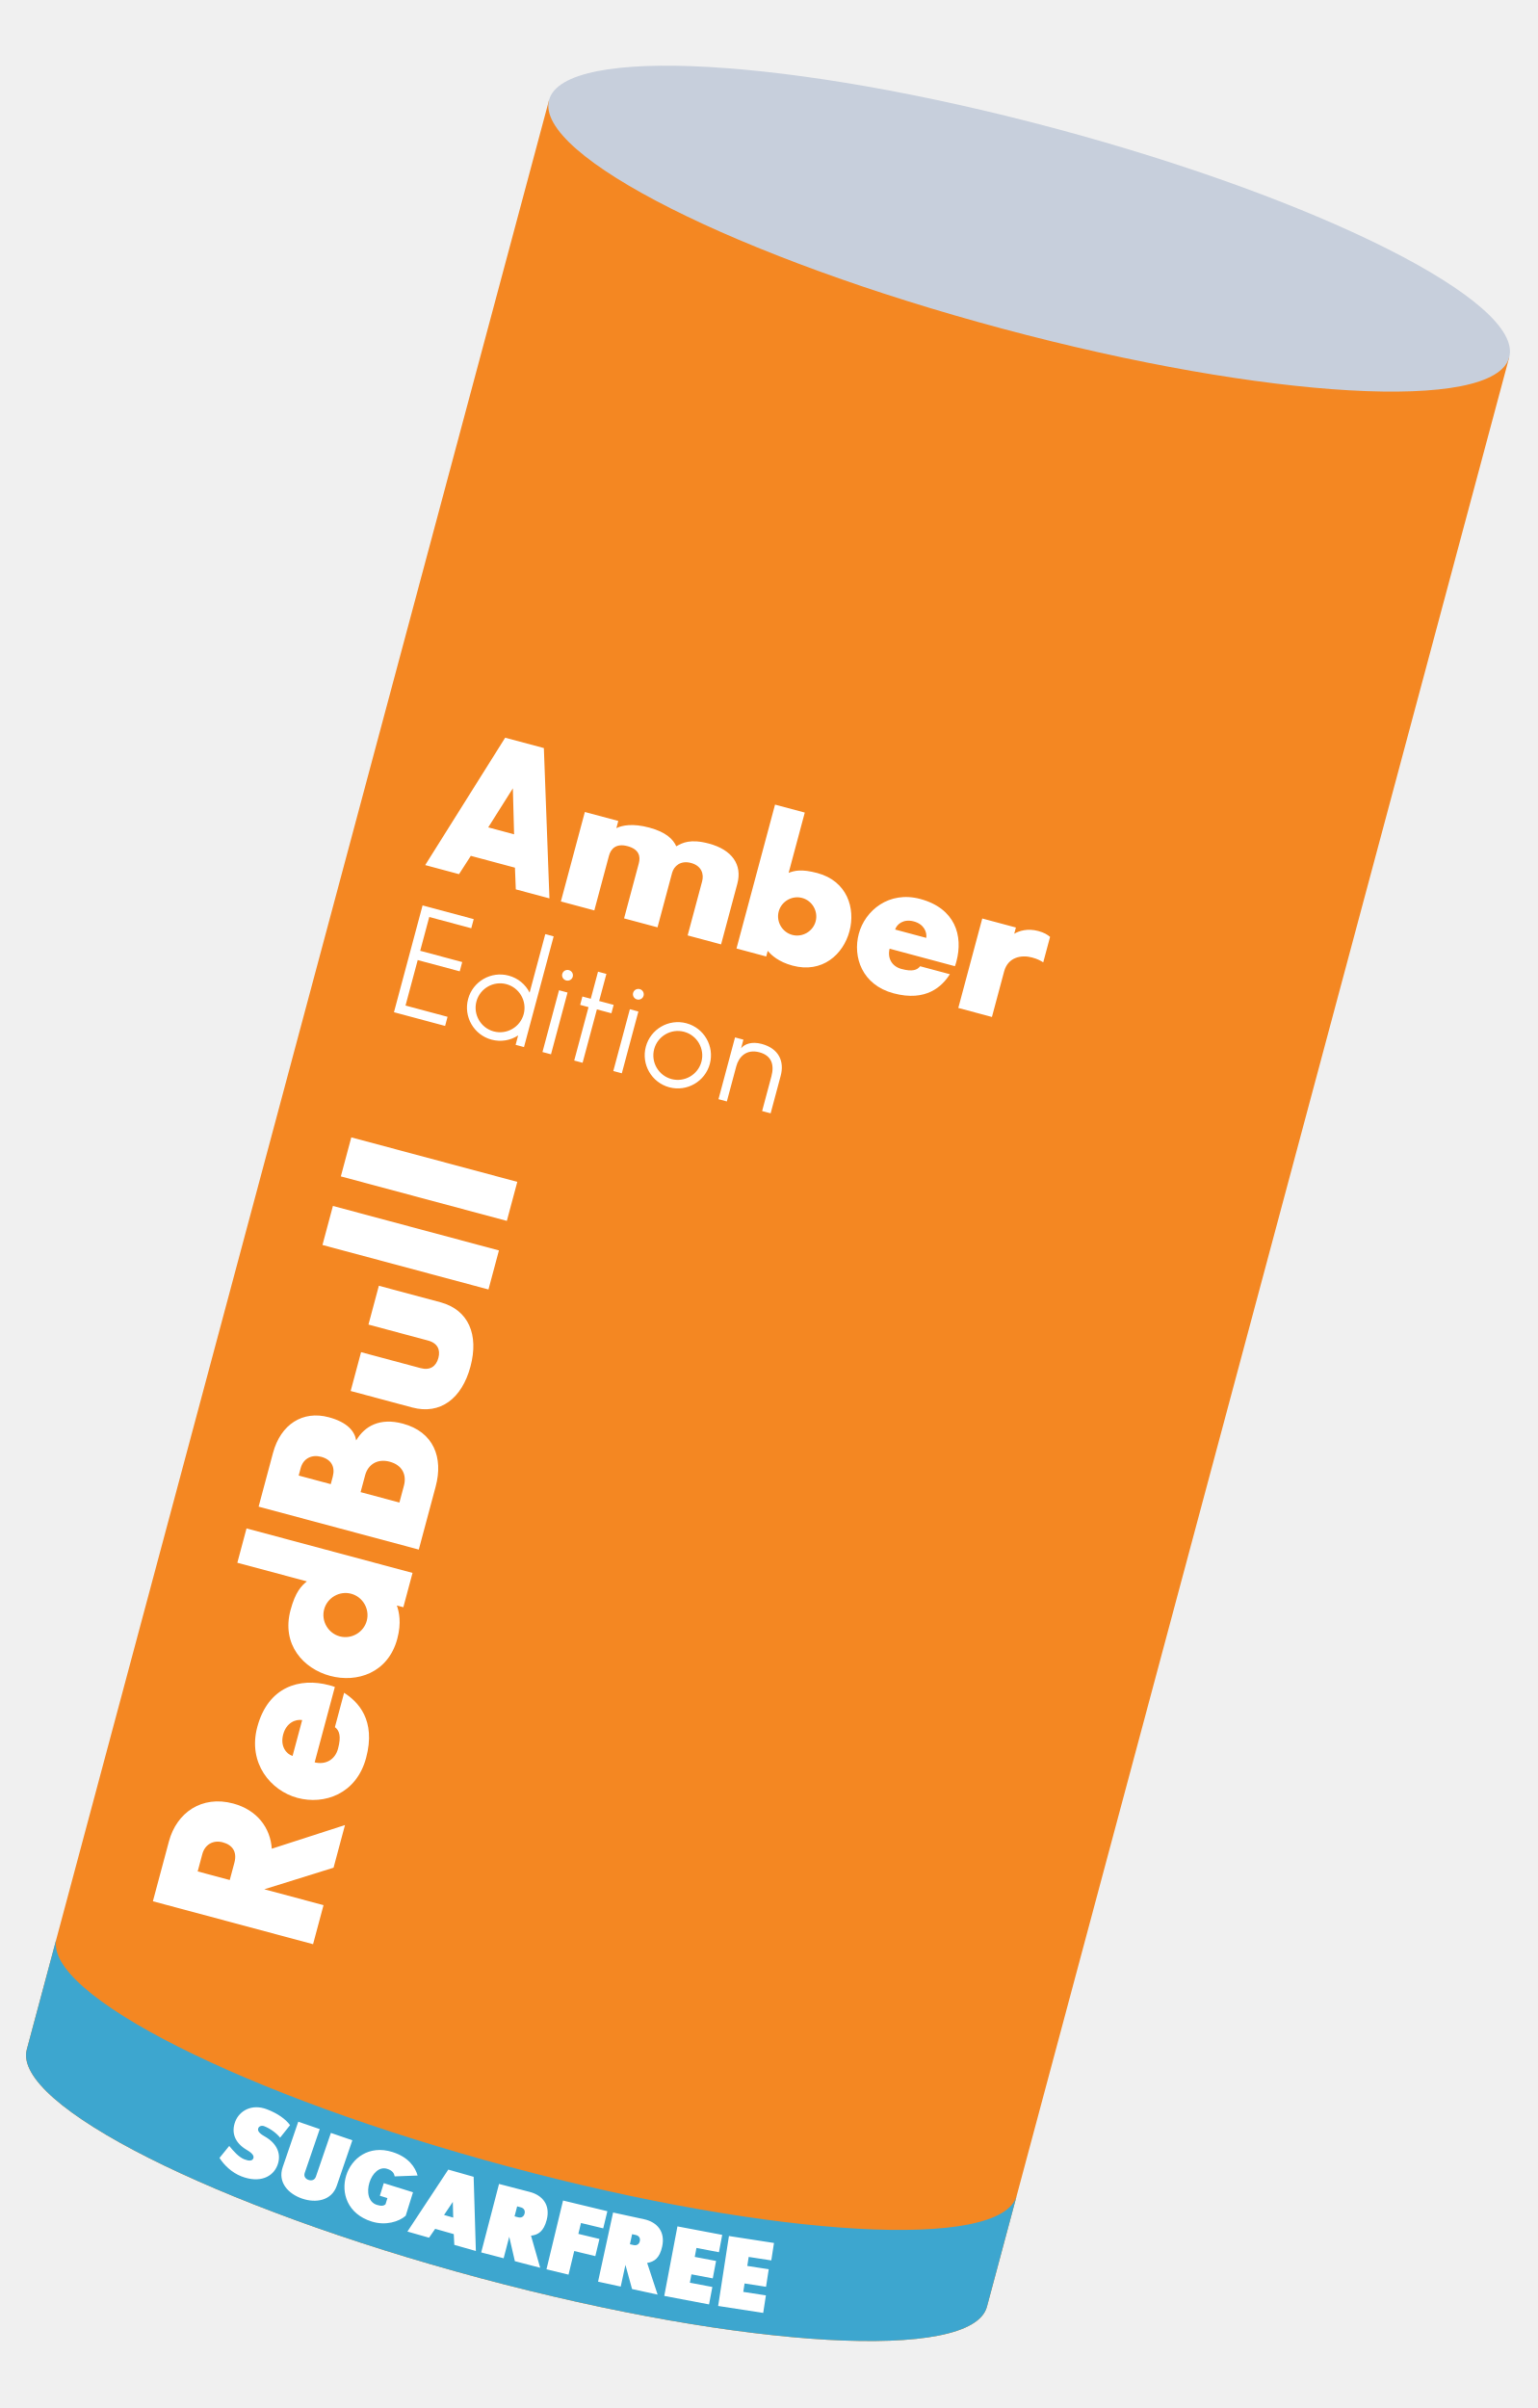
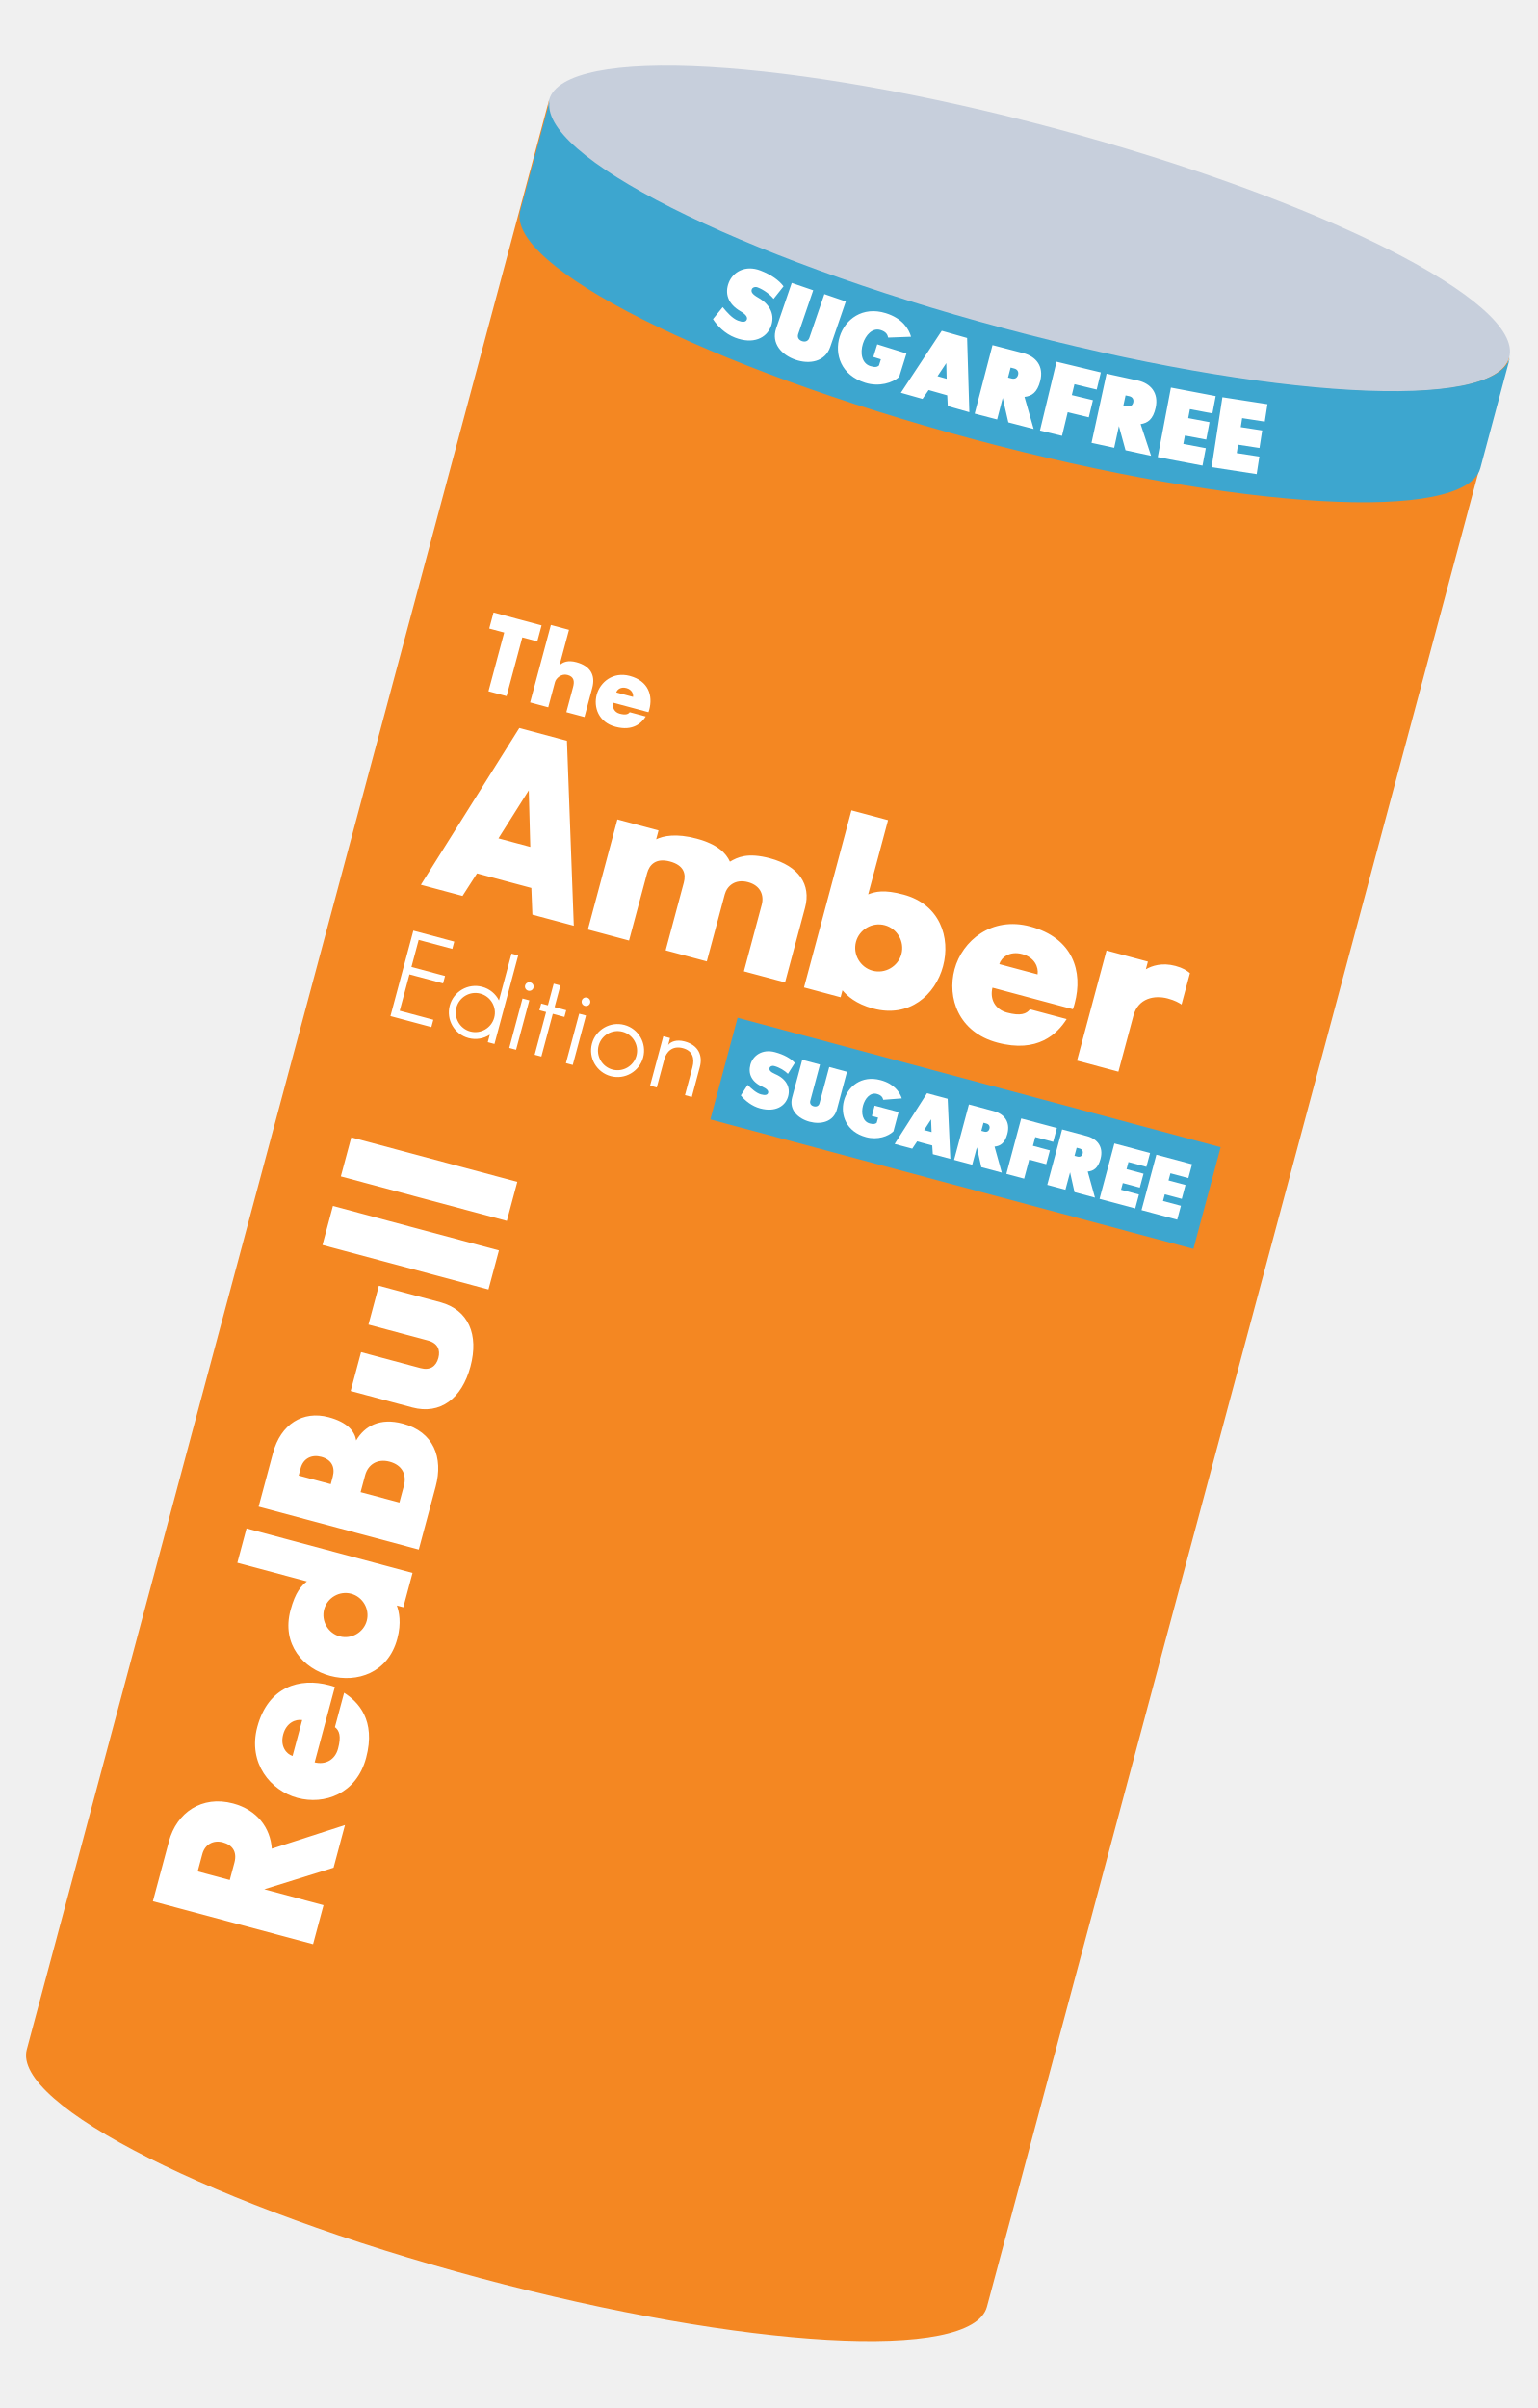
<svg xmlns="http://www.w3.org/2000/svg" width="993" height="1555" viewBox="0 0 993 1555" fill="none">
  <path d="M637.428 1489.62C627.872 1525.28 481.305 1517 310.062 1471.12C138.819 1425.23 7.747 1359.12 17.304 1323.46L354.619 64.578L974.744 230.74L637.428 1489.62Z" fill="#F48722" />
  <ellipse cx="664.682" cy="147.66" rx="321" ry="66.857" transform="rotate(15 664.682 147.66)" fill="#C7CFDC" />
-   <path d="M36.736 1251.02C36.663 1251.24 36.594 1251.47 36.532 1251.7C26.976 1287.37 158.048 1353.48 329.29 1399.36C500.533 1445.24 647.1 1453.53 656.656 1417.86C656.718 1417.63 656.772 1417.4 656.822 1417.17L656.841 1417.17L637.43 1489.62C627.873 1525.28 481.306 1517 310.064 1471.12C138.821 1425.23 7.749 1359.12 17.305 1323.46L36.717 1251.01L36.736 1251.02Z" fill="#3DA6CF" />
-   <path d="M166.848 1374.24C166.202 1375.91 167.183 1377.45 170.833 1379.55C179.4 1384.37 181.802 1391.47 179.173 1398.28C176.29 1405.74 167.783 1410 155.962 1405.43C149.574 1402.97 144.583 1397.95 141.772 1393.5L148.051 1385.77C150.753 1389.08 154.235 1393.03 157.817 1394.42C160.921 1395.62 162.952 1395.51 163.621 1393.78C164.221 1392.23 162.987 1390.45 159.517 1388.42C151.391 1383.7 149.278 1376.92 151.953 1369.99C154.606 1363.13 162.571 1358.31 172.481 1362.14C179.406 1364.82 184.405 1368.39 187.34 1372.34L180.922 1380.43C178.739 1377.73 174.912 1374.68 170.673 1373.04C169.061 1372.41 167.333 1372.98 166.848 1374.24ZM206.507 1374.89L196.834 1403.1C196.066 1405.34 197.185 1407.01 199.243 1407.71C201.302 1408.42 203.27 1407.81 204.038 1405.57L213.711 1377.36L227.575 1382.11L217.508 1411.47C214.186 1421.16 204.012 1422.81 195.113 1419.76C186.092 1416.67 179.255 1409.18 182.576 1399.5L192.643 1370.13L206.507 1374.89ZM250.015 1400.55C244.821 1398.93 240.381 1403.72 238.609 1409.4C236.781 1415.26 237.744 1422.07 243.427 1423.84C246.42 1424.77 247.871 1424.42 248.966 1423.49L250.223 1419.45L245.335 1417.93L247.868 1409.8L266.748 1415.69L262.025 1430.84C257.748 1434.67 249.117 1437.41 240.074 1434.59C224.372 1429.7 220.116 1416.04 223.602 1404.85C227.087 1393.67 238.374 1384.99 253.405 1389.68C264.098 1393.01 268.237 1399.73 269.715 1404.88L254.928 1405.43C254.507 1403.56 253.681 1401.69 250.015 1400.55ZM289.527 1401.05L305.904 1405.7L307.339 1453.61L293.425 1449.66L293.07 1442.71L281.065 1439.3L277.11 1445.03L263.134 1441.06L289.527 1401.05ZM292.455 1421.91L286.799 1430.35L292.709 1432.03L292.455 1421.91ZM353.093 1433.53C351.158 1440.96 347.597 1443.21 342.967 1443.72L348.883 1464.44L332.531 1460.19L328.896 1444.43L325.285 1458.3L310.792 1454.53L322.302 1410.31L342.122 1415.46C350.421 1417.62 355.592 1423.93 353.093 1433.53ZM332.33 1431.23L334.683 1431.85C336.665 1432.36 338.272 1431.52 338.804 1429.48C339.32 1427.5 338.342 1425.92 336.36 1425.41L334.006 1424.79L332.33 1431.23ZM392.271 1427.92L389.603 1438.99L375.23 1435.53L373.536 1442.56L387.162 1445.84L384.493 1456.92L370.867 1453.63L367.194 1468.88L352.946 1465.44L363.651 1421.02L392.271 1427.92ZM427.676 1450.71C426.045 1458.21 422.579 1460.6 417.972 1461.31L424.726 1481.77L408.215 1478.18L403.942 1462.58L400.898 1476.59L386.263 1473.41L395.967 1428.76L415.98 1433.1C424.36 1434.93 429.782 1441.02 427.676 1450.71ZM406.837 1449.26L409.213 1449.78C411.215 1450.21 412.786 1449.31 413.235 1447.24C413.669 1445.24 412.628 1443.71 410.627 1443.27L408.25 1442.76L406.837 1449.26ZM466.456 1443.2L464.334 1454.4L449.809 1451.64L448.712 1457.43L462.483 1460.04L460.349 1471.29L446.579 1468.68L445.554 1474.09L460.079 1476.85L457.945 1488.1L429.02 1482.62L437.531 1437.72L466.456 1443.2ZM499.889 1448.43L498.152 1459.69L483.541 1457.44L482.643 1463.26L496.495 1465.39L494.749 1476.72L480.897 1474.58L480.057 1480.02L494.669 1482.27L492.922 1493.59L463.826 1489.11L470.793 1443.94L499.889 1448.43Z" fill="white" />
-   <path d="M326.271 476.387L351.259 483.083L354.861 580.142L333.138 574.322L332.585 560.311L304.08 552.673L296.471 564.497L274.622 558.642L326.271 476.387ZM331.239 509.077L315.332 534.289L332.033 538.764L331.239 509.077ZM362.251 582.122L377.729 524.36L399.327 530.147L398.082 534.793C401.802 532.964 408.637 531.565 419.31 534.425C430.361 537.386 434.76 542.064 436.798 546.513C440.778 544.215 445.931 541.558 457.861 544.755C472.929 548.792 479.483 558.489 476.219 570.669L465.721 609.847L444.123 604.06L453.477 569.151C454.789 564.254 452.953 559.052 446.298 557.268C439.517 555.452 435.258 559.29 434.081 563.685L424.66 598.845L403.062 593.058L412.584 557.521C413.795 553.001 412.737 548.41 405.328 546.425C397.92 544.44 394.515 548.104 393.304 552.624L383.849 587.91L362.251 582.122ZM527.887 563.787C547.099 568.935 552.639 586.435 548.635 601.378C544.631 616.321 531.084 628.707 511.871 623.559C502.83 621.136 498.205 616.801 495.855 614.018L494.879 617.66L475.667 612.512L500.565 519.59L519.777 524.738L509.347 563.665C513.092 562.246 517.59 561.028 527.887 563.787ZM502.936 588.595C501.187 595.125 505.139 601.971 511.669 603.721C518.199 605.47 525.045 601.517 526.795 594.988C528.544 588.458 524.591 581.612 518.062 579.862C511.532 578.113 504.686 582.065 502.936 588.595ZM574.56 612.632C573.07 618.693 575.944 624.039 582.223 625.721C589.255 627.605 592.397 626.428 594.267 623.968L613.479 629.116C608.588 636.823 598.292 647.119 577.071 641.433C556.728 635.982 550.662 617.937 554.666 602.994C558.67 588.051 574.119 575.099 594.336 580.516C616.938 586.572 622.159 604.256 617.718 620.831C617.449 621.836 617.146 622.966 616.751 623.937L574.56 612.632ZM598.233 605.651C598.798 602.034 596.837 596.798 590.182 595.014C583.526 593.231 579.209 596.785 578.142 600.267L598.233 605.651ZM618.928 650.899L634.405 593.136L656.129 598.957L655.052 602.976C658.237 601.137 663.565 599.335 670.597 601.219C674.489 602.262 676.548 603.621 678.196 605.005L673.788 621.454C672.29 620.515 670.449 619.348 666.557 618.305C659.65 616.455 651.015 618.044 648.525 627.336L640.651 656.72L618.928 650.899Z" fill="white" />
-   <path d="M304.378 599.433L277.235 592.16L271.386 613.99L298.528 621.263L296.924 627.251L269.781 619.979L261.913 649.343L289.056 656.616L287.477 662.508L254.442 653.656L272.922 584.689L305.957 593.541L304.378 599.433ZM352.174 603.233L357.584 604.682L338.431 676.161L333.022 674.711L334.652 668.626C329.746 671.867 323.542 673 317.457 671.369C306.059 668.315 299.27 656.557 302.324 645.159C305.378 633.761 317.136 626.973 328.534 630.027C334.619 631.658 339.426 635.741 342.055 641.001L352.174 603.233ZM307.708 646.705C305.456 655.109 310.476 663.805 318.88 666.056C327.284 668.308 335.979 663.288 338.231 654.884C340.483 646.481 335.462 637.785 327.059 635.533C318.655 633.281 309.959 638.302 307.708 646.705ZM366.558 640.941L355.869 680.833L350.363 679.358L361.052 639.465L366.558 640.941ZM369.907 630.76C369.415 632.596 367.482 633.63 365.646 633.139C363.811 632.647 362.654 630.784 363.146 628.949C363.663 627.017 365.597 625.982 367.432 626.474C369.267 626.966 370.425 628.829 369.907 630.76ZM380.106 650.368L374.697 648.919L376.147 643.51L381.556 644.959L386.24 627.476L391.649 628.925L386.965 646.409L396.334 648.919L394.885 654.328L385.515 651.818L376.276 686.301L370.866 684.852L380.106 650.368ZM412.308 653.199L401.618 693.092L396.113 691.617L406.802 651.724L412.308 653.199ZM415.657 643.019C415.165 644.854 413.231 645.889 411.396 645.397C409.561 644.905 408.403 643.042 408.895 641.207C409.413 639.275 411.346 638.241 413.182 638.732C415.017 639.224 416.174 641.087 415.657 643.019ZM458.46 686.996C455.405 698.394 443.648 705.182 432.25 702.128C420.852 699.074 414.064 687.316 417.118 675.918C420.172 664.52 431.93 657.732 443.327 660.786C454.725 663.84 461.514 675.598 458.46 686.996ZM422.501 677.464C420.249 685.868 425.27 694.563 433.674 696.815C442.077 699.067 450.773 694.046 453.024 685.643C455.276 677.239 450.256 668.544 441.852 666.292C433.449 664.04 424.753 669.061 422.501 677.464ZM464.041 709.818L474.73 669.925L480.139 671.374L478.638 676.977C480.696 674.319 485.362 672.36 491.93 674.12C503.135 677.122 506.681 685.526 504.222 694.702L497.726 718.947L492.22 717.472L498.224 695.062C500.269 687.432 498.208 681.6 490.481 679.529C481.981 677.251 477.137 682.579 475.532 688.568L469.45 711.267L464.041 709.818Z" fill="white" />
+   <path d="M349.789 403.843L347.017 414.188L337.348 411.597L327.184 449.529L315.487 446.395L325.651 408.463L315.982 405.872L318.754 395.527L349.789 403.843ZM342.391 453.604L355.798 403.569L367.495 406.703L361.353 429.624C363.597 427.472 366.845 426.168 372.254 427.617C381.179 430.009 384.748 435.893 382.519 444.21L377.483 463.007L365.785 459.872L370.115 443.712C371.13 439.926 370.755 436.999 366.495 435.858C362.573 434.807 359.107 438.009 358.454 440.443L354.088 456.738L342.391 453.604ZM396.106 453.793C395.304 457.056 396.852 459.935 400.233 460.841C404.019 461.855 405.711 461.222 406.718 459.897L417.063 462.669C414.429 466.819 408.885 472.363 397.458 469.301C386.505 466.366 383.238 456.65 385.394 448.603C387.55 440.557 395.869 433.583 406.755 436.5C418.925 439.761 421.737 449.283 419.345 458.208C419.2 458.749 419.037 459.357 418.825 459.88L396.106 453.793ZM408.853 450.034C409.158 448.086 408.101 445.267 404.518 444.307C400.934 443.346 398.61 445.26 398.035 447.135L408.853 450.034Z" fill="white" />
+   <path d="M335.405 470.118L366.161 478.358L370.594 597.816L343.857 590.652L343.177 573.408L308.094 564.008L298.729 578.56L271.837 571.355L335.405 470.118ZM341.521 510.351L321.942 541.381L342.497 546.889L341.521 510.351ZM379.689 600.253L398.738 529.161L425.32 536.284L423.788 542.002C428.367 539.751 436.779 538.029 449.916 541.549C463.516 545.193 468.93 550.951 471.439 556.426C476.338 553.598 482.68 550.328 497.362 554.262C515.908 559.232 523.974 571.166 519.957 586.157L507.037 634.376L480.454 627.253L491.967 584.289C493.582 578.262 491.322 571.859 483.131 569.664C474.785 567.428 469.544 572.152 468.095 577.561L456.499 620.835L429.917 613.712L441.636 569.975C443.127 564.411 441.825 558.762 432.707 556.318C423.588 553.875 419.399 558.384 417.908 563.948L406.271 607.376L379.689 600.253ZM583.548 577.687C607.194 584.023 614.012 605.561 609.084 623.953C604.156 642.344 587.483 657.588 563.837 651.252C552.709 648.27 547.016 642.935 544.124 639.51L542.923 643.992L519.277 637.656L549.922 523.29L573.567 529.626L560.73 577.536C565.339 575.79 570.875 574.291 583.548 577.687ZM552.84 608.219C550.686 616.256 555.551 624.682 563.588 626.836C571.624 628.989 580.05 624.124 582.204 616.088C584.357 608.051 579.492 599.625 571.456 597.471C563.419 595.318 554.993 600.183 552.84 608.219ZM640.992 637.803C639.158 645.263 642.696 651.842 650.423 653.913C659.078 656.232 662.945 654.783 665.247 651.756L688.893 658.092C682.873 667.577 670.201 680.249 644.082 673.251C619.046 666.542 611.579 644.333 616.507 625.942C621.435 607.55 640.449 591.608 665.331 598.276C693.15 605.73 699.576 627.494 694.11 647.895C693.778 649.131 693.406 650.522 692.92 651.717L640.992 637.803ZM670.128 629.211C670.824 624.76 668.41 618.315 660.219 616.12C652.028 613.926 646.714 618.3 645.4 622.585L670.128 629.211ZM695.599 684.901L714.648 613.809L741.385 620.973L740.059 625.919C743.979 623.656 750.536 621.437 759.191 623.756C763.982 625.04 766.515 626.713 768.544 628.416L763.119 648.662C761.275 647.505 759.01 646.07 754.219 644.786C745.718 642.509 735.09 644.464 732.026 655.901L722.336 692.065L695.599 684.901Z" fill="white" />
+   <path d="M292.127 612.779L270.413 606.96L265.734 624.424L287.448 630.243L286.164 635.034L264.45 629.215L258.156 652.707L279.87 658.525L278.607 663.239L252.179 656.157L266.963 600.984L293.39 608.065L292.127 612.779ZM330.365 615.819L334.692 616.978L319.37 674.161L315.042 673.002L316.347 668.133C312.422 670.726 307.458 671.632 302.59 670.328C293.472 667.884 288.041 658.478 290.485 649.36C292.928 640.242 302.334 634.811 311.452 637.254C316.32 638.559 320.166 641.825 322.269 646.033L330.365 615.819ZM294.791 650.597C292.99 657.32 297.006 664.276 303.729 666.078C310.452 667.879 317.408 663.863 319.21 657.14C321.011 650.417 316.995 643.46 310.272 641.659C303.549 639.858 296.593 643.874 294.791 650.597ZM341.872 645.985L333.32 677.899L328.916 676.719L337.467 644.805L341.872 645.985ZM344.551 637.841C344.157 639.309 342.61 640.137 341.142 639.743C339.674 639.35 338.748 637.86 339.141 636.391C339.556 634.846 341.103 634.018 342.571 634.411C344.039 634.805 344.965 636.295 344.551 637.841ZM352.71 653.527L348.383 652.368L349.542 648.04L353.87 649.2L357.617 635.213L361.945 636.373L358.197 650.359L365.692 652.368L364.533 656.695L357.037 654.687L349.646 682.273L345.318 681.114L352.71 653.527ZM378.471 655.792L369.92 687.706L365.515 686.526L374.066 654.611L378.471 655.792ZM381.15 647.648C380.757 649.116 379.21 649.944 377.742 649.55C376.273 649.157 375.348 647.666 375.741 646.198C376.155 644.653 377.702 643.825 379.17 644.218C380.639 644.612 381.564 646.102 381.15 647.648ZM415.393 682.829C412.949 691.947 403.543 697.378 394.425 694.935C385.307 692.491 379.876 683.085 382.319 673.967C384.763 664.849 394.169 659.418 403.287 661.861C412.405 664.305 417.836 673.711 415.393 682.829ZM386.626 675.204C384.825 681.927 388.841 688.883 395.564 690.685C402.287 692.486 409.243 688.47 411.045 681.747C412.846 675.024 408.83 668.067 402.107 666.266C395.384 664.465 388.427 668.481 386.626 675.204ZM419.857 701.087L428.409 669.172L432.736 670.332L431.535 674.814C433.182 672.688 436.915 671.12 442.169 672.528C451.133 674.93 453.97 681.653 452.002 688.994L446.805 708.39L442.401 707.21L447.204 689.282C448.84 683.178 447.192 678.512 441.01 676.856C434.21 675.034 430.334 679.296 429.051 684.087L424.185 702.246L419.857 701.087Z" fill="white" />
+   <rect width="323" height="67.972" transform="translate(476.379 657.236) rotate(15)" fill="#3DA6CF" />
+   <path d="M497.017 689.68C496.641 691.083 497.566 692.244 500.688 693.618C508.009 696.761 510.559 702.277 509.028 707.99C507.35 714.253 500.862 718.422 490.941 715.764C485.58 714.327 481.123 710.716 478.474 707.375L482.866 700.604C485.33 703.036 488.477 705.92 491.483 706.726C494.089 707.424 495.717 707.162 496.106 705.709C496.455 704.406 495.307 703.078 492.335 701.744C485.378 698.645 483.089 693.36 484.646 687.547C486.19 681.785 492.194 677.218 500.511 679.446C506.324 681.004 510.662 683.455 513.368 686.382L508.895 693.454C506.903 691.47 503.554 689.337 499.996 688.384C498.643 688.022 497.299 688.628 497.017 689.68Z" fill="white" />
+   <path d="M529.601 687.456L523.345 710.805C522.848 712.659 523.846 713.947 525.549 714.403C527.253 714.86 528.811 714.257 529.308 712.403L535.564 689.053L547.038 692.128L540.527 716.43C538.379 724.447 530.243 726.348 522.877 724.375C515.412 722.374 509.467 716.7 511.615 708.683L518.127 684.381L529.601 687.456Z" fill="white" />
+   <path d="M566.331 706.427C562.072 705.286 558.632 709.305 557.383 713.965C556.094 718.775 557.097 724.253 561.757 725.502C564.212 726.159 565.375 725.827 566.232 725.036L567.118 721.729L563.109 720.655L564.895 713.99L580.378 718.139L577.048 730.565C573.709 733.806 566.81 736.307 559.394 734.32C546.516 730.87 542.623 719.945 545.08 710.776C547.537 701.606 556.394 694.205 568.721 697.508C577.489 699.858 581.062 705.165 582.427 709.29L570.47 710.221C570.067 708.717 569.337 707.233 566.331 706.427Z" fill="white" />
+   <path d="M598.726 705.978L612.054 709.549L613.792 748.359L602.468 745.325L602.097 739.694L592.327 737.076L589.19 741.767L577.816 738.719L598.726 705.978ZM601.349 722.845L596.866 729.754L601.677 731.042L601.349 722.845Z" fill="white" />
+   <path d="M650.605 732.23C648.994 738.243 646.094 740.044 642.338 740.434L647.013 757.261L633.785 753.716L630.93 740.921L627.922 752.145L616.197 749.004L625.783 713.228L641.818 717.524C648.532 719.323 652.686 724.464 650.605 732.23ZM633.789 730.249L635.693 730.759C637.297 731.189 638.604 730.519 639.047 728.865C639.477 727.262 638.693 725.978 637.09 725.548L635.186 725.038L633.789 730.249Z" fill="white" />
+   <path d="M682.6 728.452L680.21 737.371L668.636 734.269L667.119 739.931L678.092 742.872L675.702 751.79L664.729 748.85L661.44 761.126L649.965 758.052L659.551 722.276L682.6 728.452Z" fill="white" />
+   <path d="M710.791 748.357C709.18 754.37 706.281 756.171 702.525 756.561L707.199 773.388L693.971 769.843L691.116 757.048L688.109 768.272L676.384 765.131L685.97 729.355L702.004 733.651C708.718 735.45 712.872 740.591 710.791 748.357ZM693.976 746.376L695.88 746.886C697.483 747.316 698.791 746.645 699.234 744.992C699.663 743.389 698.88 742.104 697.276 741.675L695.372 741.165L693.976 746.376Z" fill="white" />
+   <path d="M742.787 744.579L740.397 753.498L728.822 750.396L727.587 755.006L738.561 757.946L736.157 766.915L725.184 763.975L724.029 768.284L735.604 771.386L733.201 780.355L710.152 774.179L719.738 738.403L742.787 744.579Z" fill="white" />
+   <path d="M769.895 751.842L767.505 760.761L755.931 757.66L754.696 762.27L765.669 765.21L763.266 774.179L752.292 771.239L751.138 775.548L762.712 778.649L760.309 787.618L737.26 781.442L746.846 745.666L769.895 751.842Z" fill="white" />
  <path d="M208.951 1230.28L202.196 1255.49L98.745 1227.77L109.111 1189.09C114.08 1170.54 130.317 1159.21 150.601 1164.64C166.104 1168.8 174.641 1180.4 175.543 1193.84L222.81 1178.56L215.434 1206.09L170.7 1220.03L208.951 1230.28ZM148.387 1214.05L151.377 1202.9C153.318 1195.65 149.97 1191.34 143.885 1189.71C137.799 1188.08 132.366 1190.97 130.657 1197.35L127.668 1208.5L148.387 1214.05ZM203.224 1138.06C210.218 1139.78 216.386 1136.46 218.327 1129.22C220.501 1121.1 219.143 1117.48 216.305 1115.32L222.245 1093.15C231.137 1098.8 243.018 1110.68 236.456 1135.16C230.167 1158.64 209.346 1165.63 192.104 1161.01C174.863 1156.39 159.917 1138.57 166.167 1115.24C173.155 1089.16 193.56 1083.14 212.685 1088.26C213.844 1088.57 215.148 1088.92 216.269 1089.38L203.224 1138.06ZM195.169 1110.75C190.996 1110.09 184.954 1112.36 182.897 1120.04C180.839 1127.71 184.94 1132.7 188.958 1133.93L195.169 1110.75ZM153.283 1009.17L159.223 986.997L266.441 1015.73L260.501 1037.89L256.299 1036.77C257.724 1040.72 259.387 1047.85 256.592 1058.28C250.652 1080.45 230.46 1086.84 213.218 1082.22C195.976 1077.6 181.685 1061.97 187.625 1039.8C190.809 1027.92 194.62 1024.12 198.199 1021.2L153.283 1009.17ZM219.433 1056.71C226.967 1058.72 234.866 1054.16 236.885 1046.63C238.904 1039.1 234.343 1031.2 226.809 1029.18C219.275 1027.16 211.375 1031.72 209.356 1039.25C207.338 1046.79 211.898 1054.69 219.433 1056.71ZM212.315 915.198C224.486 918.459 229.117 924.359 230.037 930.196C235.469 920.936 245.35 915.353 260.129 919.313C280.124 924.671 286.394 941.259 281.386 959.95L270.477 1000.66L167.026 972.944L176.305 938.315C181.313 919.625 195.653 910.733 212.315 915.198ZM213.626 958.409L214.907 953.628C216.615 947.253 214.002 942.515 207.482 940.768C201.397 939.138 195.896 941.701 194.188 948.076L192.907 952.858L213.626 958.409ZM257.962 970.289L260.873 959.423C262.737 952.468 259.933 946.126 251.674 943.913C243.705 941.778 237.671 945.752 235.808 952.706L232.896 963.573L257.962 970.289ZM233.2 873.187L271.595 883.475C277.826 885.145 281.694 882.299 283.13 876.938C284.528 871.722 282.746 867.362 276.371 865.654L237.975 855.366L244.691 830.3L284.391 840.938C302.647 845.829 309.362 861.916 303.849 882.49C298.337 903.064 284.439 913.782 266.183 908.891L226.483 898.253L233.2 873.187ZM322.239 807.483L315.484 832.694L208.266 803.965L215.021 778.755L322.239 807.483ZM334.106 763.196L327.351 788.407L220.133 759.678L226.888 734.467L334.106 763.196Z" fill="white" />
+   <path d="M355.449 63.583C355.376 63.81 355.307 64.037 355.245 64.268C345.688 99.934 476.761 166.043 648.003 211.927C819.246 257.811 965.813 266.095 975.369 230.429C975.431 230.199 975.485 229.968 975.535 229.735L975.554 229.74L956.143 302.184C946.586 337.85 800.019 329.567 628.776 283.683C457.534 237.798 326.462 171.688 336.018 136.023L355.43 63.578L355.449 63.583Z" fill="#3DA6CF" />
+   <path d="M485.561 186.802C484.915 188.474 485.896 190.019 489.546 192.115C498.113 196.934 500.515 204.037 497.886 210.843C495.003 218.305 486.496 222.566 474.675 217.999C468.287 215.532 463.295 210.516 460.485 206.068L466.764 198.34C469.466 201.647 472.948 205.6 476.53 206.983C479.634 208.183 481.665 208.076 482.334 206.344C482.934 204.792 481.7 203.012 478.229 200.985C470.103 196.268 467.991 189.482 470.666 182.557C473.318 175.692 481.284 170.879 491.194 174.708C498.119 177.383 503.118 180.961 506.053 184.907L499.635 192.994C497.452 190.298 493.625 187.242 489.386 185.604C487.774 184.981 486.045 185.548 485.561 186.802ZM525.22 187.453L515.547 215.665C514.779 217.905 515.898 219.574 517.956 220.28C520.015 220.985 521.983 220.375 522.751 218.135L532.424 189.923L546.288 194.676L536.22 224.039C532.899 233.725 522.725 235.379 513.826 232.327C504.805 229.234 497.967 221.748 501.289 212.062L511.356 182.7L525.22 187.453ZM568.728 213.118C563.534 211.499 559.094 216.282 557.322 221.964C555.494 227.83 556.457 234.633 562.139 236.404C565.133 237.338 566.584 236.985 567.679 236.053L568.936 232.02L564.048 230.497L566.581 222.37L585.461 228.255L580.738 243.408C576.46 247.237 567.83 249.977 558.787 247.158C543.085 242.263 538.829 228.602 542.315 217.42C545.8 206.239 557.087 197.557 572.118 202.242C582.811 205.575 586.95 212.296 588.428 217.449L573.641 218.001C573.22 216.127 572.394 214.261 568.728 213.118ZM608.24 213.619L624.617 218.268L626.052 266.177L612.138 262.227L611.783 255.274L599.778 251.866L595.823 257.596L581.847 253.628L608.24 213.619ZM611.168 234.475L605.512 242.916L611.422 244.594L611.168 234.475ZM671.806 246.097C669.871 253.529 666.31 255.777 661.679 256.291L667.596 277.009L651.244 272.753L647.609 256.993L643.998 270.867L629.505 267.095L641.015 222.872L660.835 228.031C669.134 230.191 674.304 236.497 671.806 246.097ZM651.043 243.801L653.396 244.413C655.378 244.929 656.985 244.091 657.517 242.047C658.033 240.065 657.055 238.488 655.073 237.972L652.719 237.359L651.043 243.801ZM710.984 240.483L708.316 251.558L693.943 248.095L692.249 255.126L705.875 258.409L703.206 269.484L689.58 266.201L685.907 281.444L671.658 278.011L682.364 233.586L710.984 240.483ZM746.389 263.276C744.758 270.781 741.291 273.171 736.685 273.873L743.439 294.334L726.928 290.746L722.655 275.147L719.611 289.156L704.976 285.976L714.679 241.322L734.692 245.671C743.073 247.492 748.495 253.582 746.389 263.276ZM725.55 261.826L727.926 262.342C729.927 262.777 731.499 261.874 731.947 259.81C732.382 257.809 731.341 256.273 729.339 255.838L726.963 255.322L725.55 261.826ZM785.169 255.771L783.047 266.963L768.522 264.21L767.425 269.995L781.196 272.605L779.062 283.861L765.292 281.25L764.266 286.658L778.792 289.411L776.658 300.667L747.733 295.184L756.244 250.287L785.169 255.771ZM818.602 260.999L816.865 272.257L802.254 270.004L801.356 275.823L815.208 277.96L813.462 289.282L799.609 287.145L798.77 292.584L813.382 294.838L811.635 306.16L782.539 301.672L789.506 256.51L818.602 260.999Z" fill="white" />
</svg>
